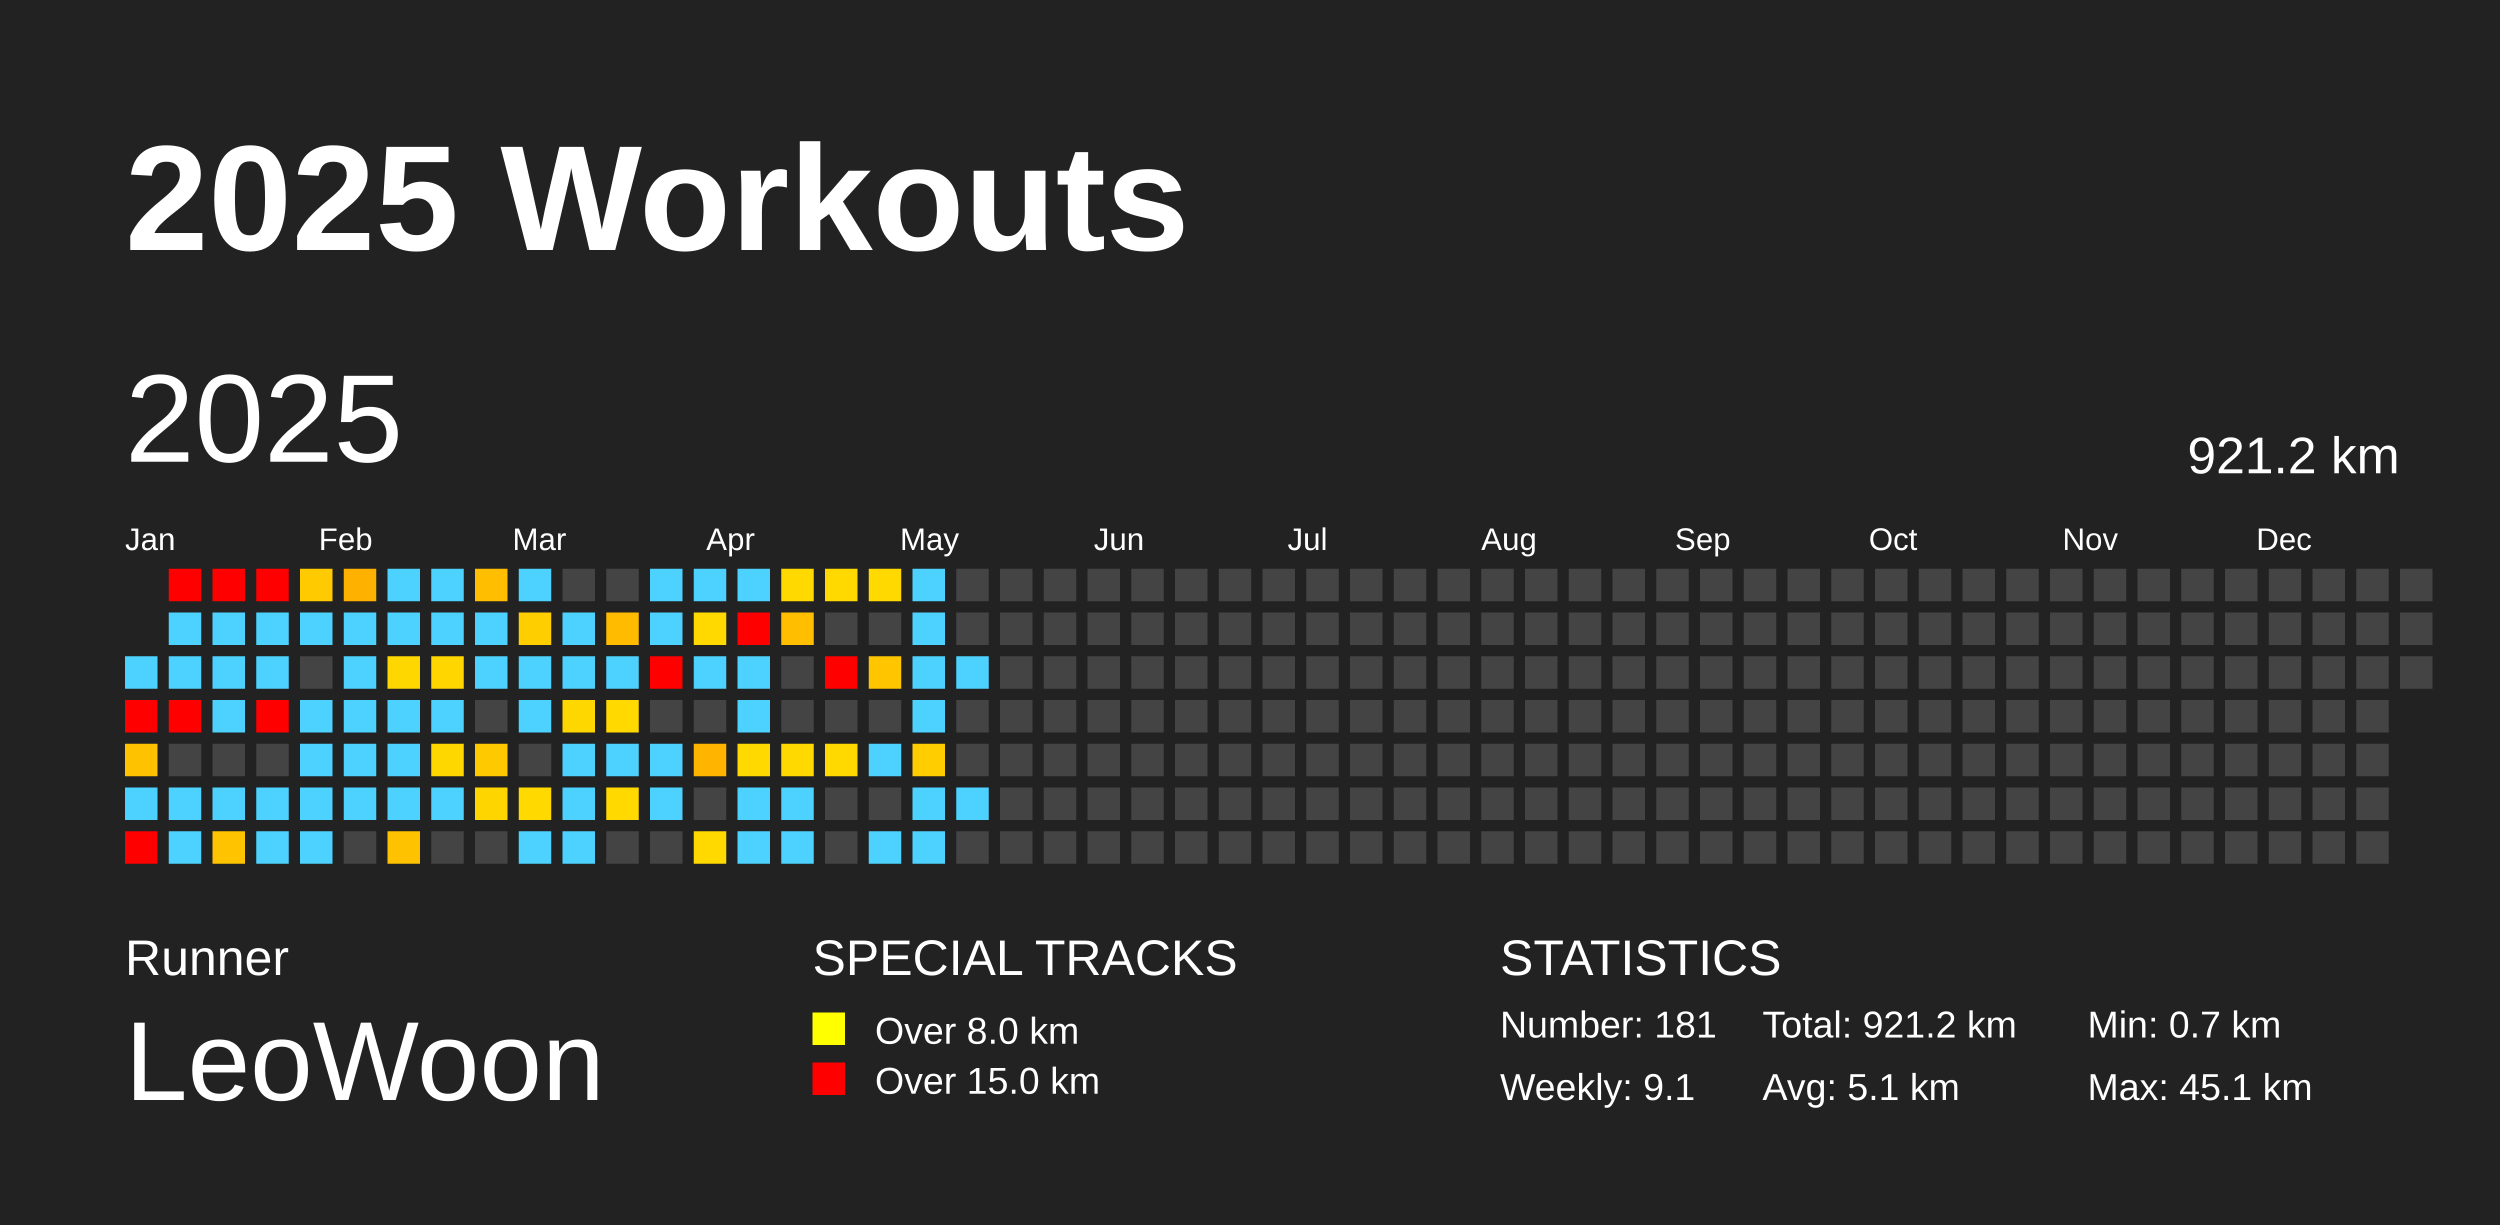
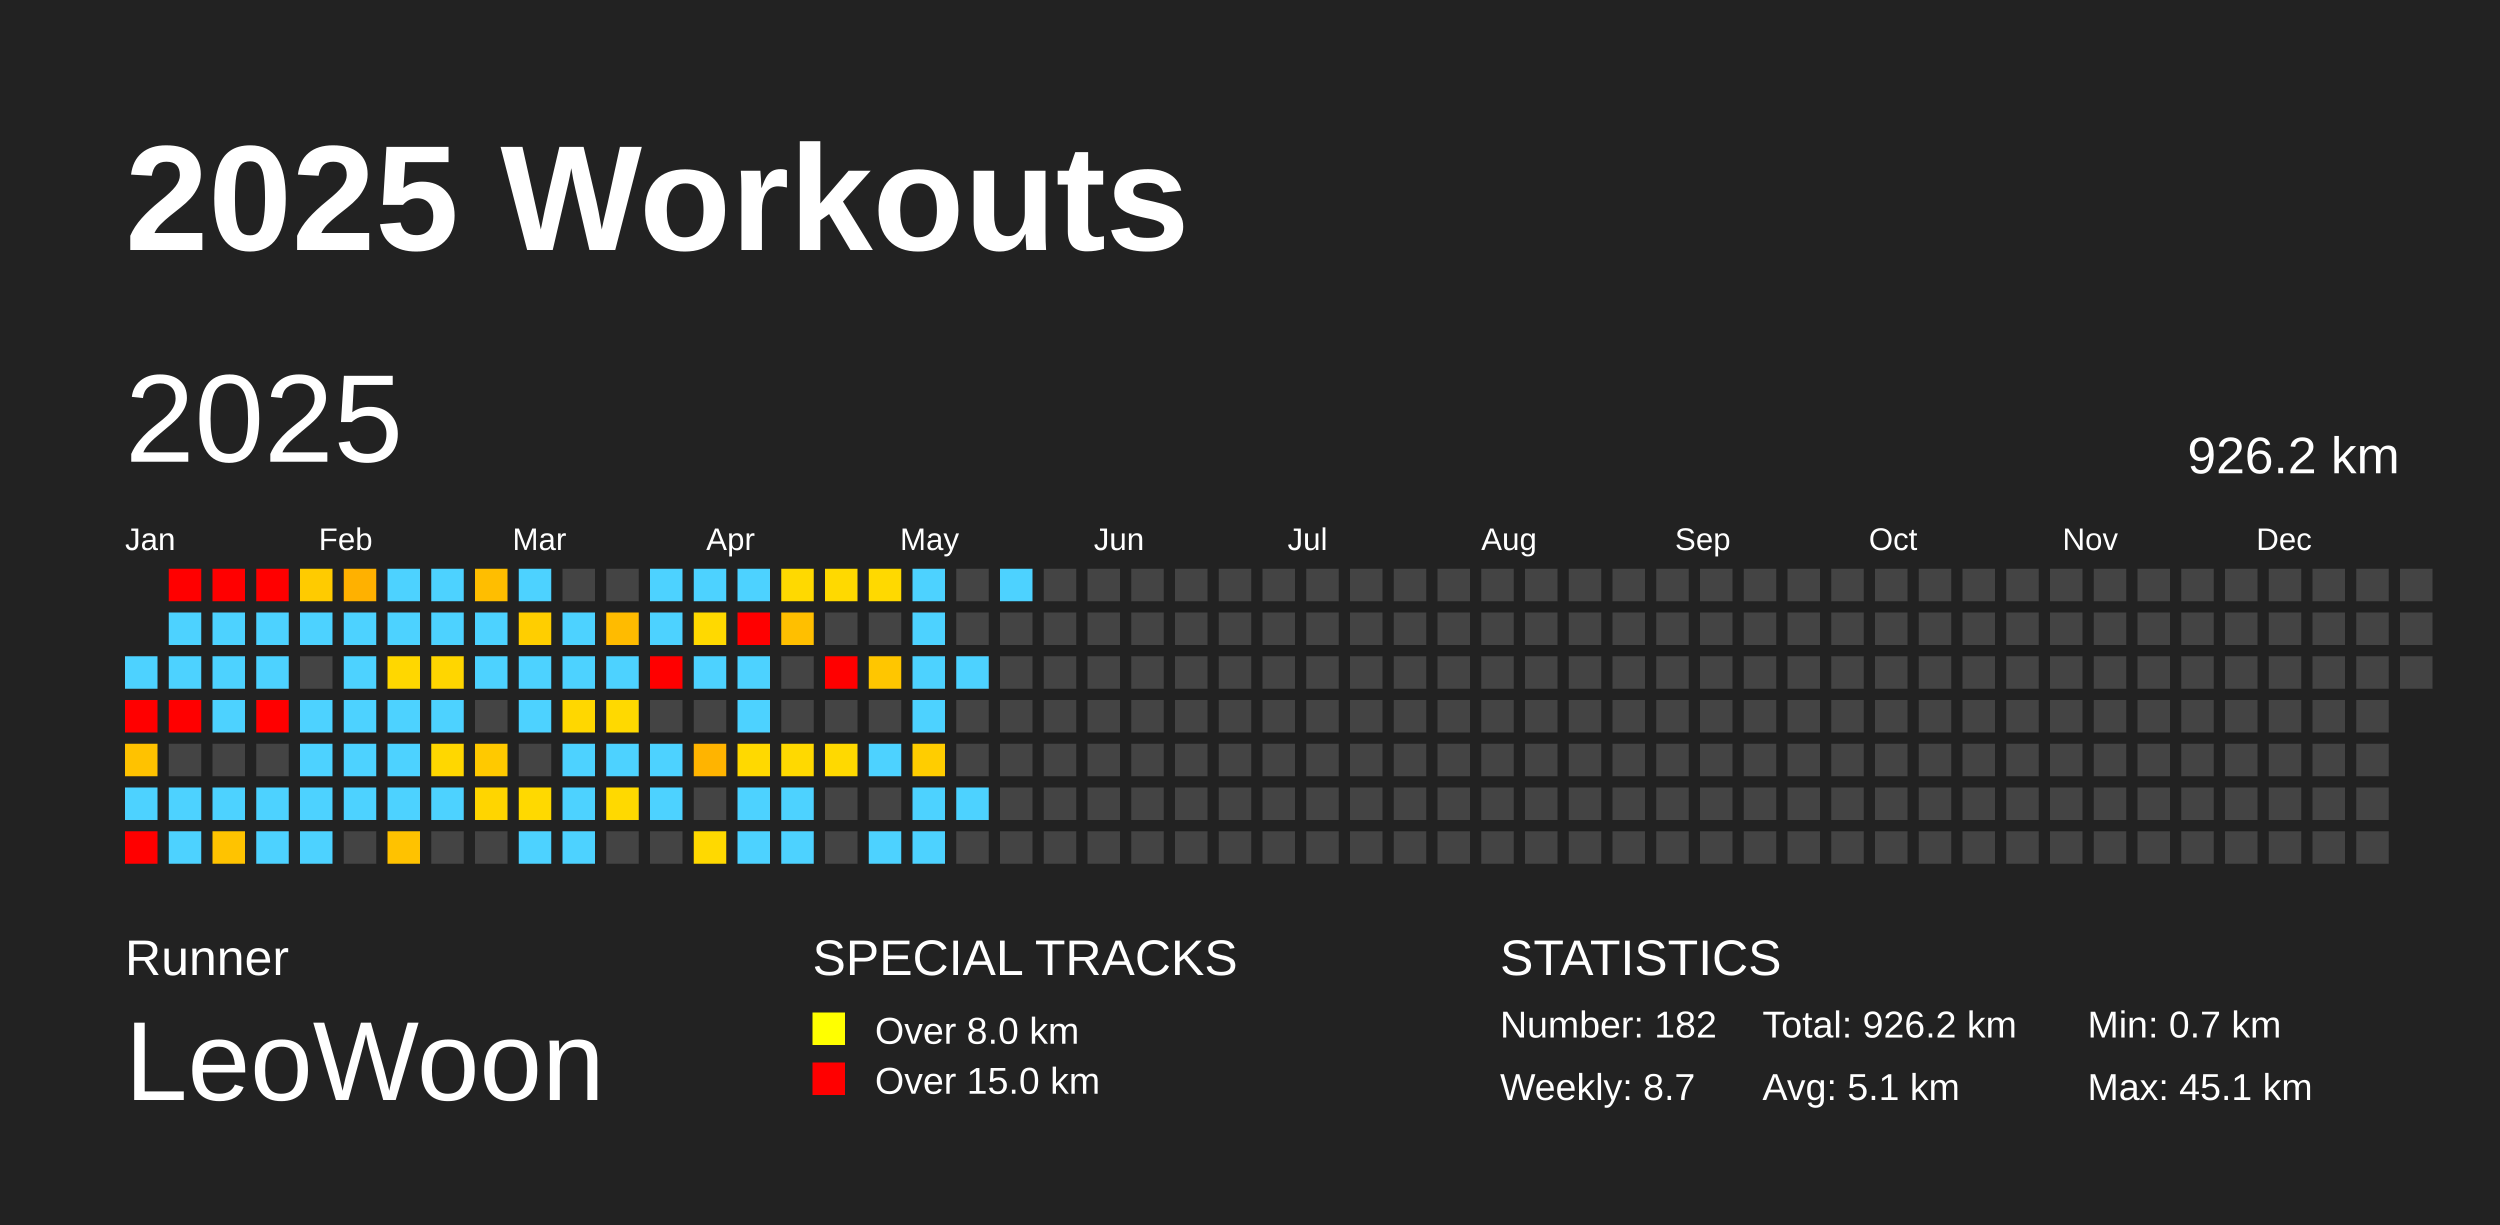
<svg xmlns="http://www.w3.org/2000/svg" baseProfile="full" height="98mm" version="1.1" viewBox="0,0,200,98" width="200mm">
  <defs />
  <rect fill="#222222" height="98" width="200" x="0" y="0" />
  <text fill="#FFFFFF" style="font-size:12px; font-family:Arial; font-weight:bold;" x="10" y="20">2025 Workouts</text>
  <text fill="#FFFFFF" style="font-size:4px; font-family:Arial" x="10" y="78">Runner</text>
  <text fill="#FFFFFF" style="font-size:9px; font-family:Arial" x="10" y="88">LeoWoon</text>
  <text fill="#FFFFFF" style="font-size:4px; font-family:Arial" x="65" y="78">SPECIAL TRACKS</text>
  <rect fill="yellow" height="2.6" width="2.6" x="65" y="81" />
  <text fill="#FFFFFF" style="font-size:3px; font-family:Arial" x="70" y="83.5">Over 8.0 km</text>
  <rect fill="red" height="2.6" width="2.6" x="65" y="85" />
  <text fill="#FFFFFF" style="font-size:3px; font-family:Arial" x="70" y="87.5">Over 15.0 km</text>
  <text fill="#FFFFFF" style="font-size:4px; font-family:Arial" x="120" y="78">STATISTICS</text>
-   <text fill="#FFFFFF" style="font-size:3px; font-family:Arial" x="120" y="83">Number: 181</text>
-   <text fill="#FFFFFF" style="font-size:3px; font-family:Arial" x="120" y="88">Weekly: 9.1</text>
-   <text fill="#FFFFFF" style="font-size:3px; font-family:Arial" x="141" y="83">Total: 921.2 km</text>
+   <text fill="#FFFFFF" style="font-size:3px; font-family:Arial" x="120" y="83">Number: 182</text>
+   <text fill="#FFFFFF" style="font-size:3px; font-family:Arial" x="120" y="88">Weekly: 8.7</text>
+   <text fill="#FFFFFF" style="font-size:3px; font-family:Arial" x="141" y="83">Total: 926.2 km</text>
  <text fill="#FFFFFF" style="font-size:3px; font-family:Arial" x="141" y="88">Avg: 5.1 km</text>
  <text fill="#FFFFFF" style="font-size:3px; font-family:Arial" x="167" y="83">Min: 0.7 km</text>
  <text fill="#FFFFFF" style="font-size:3px; font-family:Arial" x="167" y="88">Max: 45.1 km</text>
  <text dominant-baseline="hanging" fill="#FFFFFF" style="font-size:10.0px; font-family:Arial;" x="10" y="30">2025</text>
-   <text dominant-baseline="hanging" fill="#FFFFFF" style="font-size:4.125px; font-family:Arial;" x="175" y="35">921.2 km</text>
+   <text dominant-baseline="hanging" fill="#FFFFFF" style="font-size:4.125px; font-family:Arial;" x="175" y="35">926.2 km</text>
  <text fill="#FFFFFF" style="font-size:2.5px; font-family:Arial" x="10.0" y="44">Jan</text>
  <text fill="#FFFFFF" style="font-size:2.5px; font-family:Arial" x="25.5" y="44">Feb</text>
  <text fill="#FFFFFF" style="font-size:2.5px; font-family:Arial" x="41.0" y="44">Mar</text>
  <text fill="#FFFFFF" style="font-size:2.5px; font-family:Arial" x="56.5" y="44">Apr</text>
  <text fill="#FFFFFF" style="font-size:2.5px; font-family:Arial" x="72.0" y="44">May</text>
  <text fill="#FFFFFF" style="font-size:2.5px; font-family:Arial" x="87.5" y="44">Jun</text>
  <text fill="#FFFFFF" style="font-size:2.5px; font-family:Arial" x="103.0" y="44">Jul</text>
  <text fill="#FFFFFF" style="font-size:2.5px; font-family:Arial" x="118.5" y="44">Aug</text>
  <text fill="#FFFFFF" style="font-size:2.5px; font-family:Arial" x="134.0" y="44">Sep</text>
  <text fill="#FFFFFF" style="font-size:2.5px; font-family:Arial" x="149.5" y="44">Oct</text>
  <text fill="#FFFFFF" style="font-size:2.5px; font-family:Arial" x="165.0" y="44">Nov</text>
  <text fill="#FFFFFF" style="font-size:2.5px; font-family:Arial" x="180.5" y="44">Dec</text>
  <rect fill="#4dd2ff" height="2.6" width="2.6" x="10.0" y="52.5" />
  <rect fill="red" height="2.6" width="2.6" x="10.0" y="56.0" />
  <rect fill="#ffc200" height="2.6" width="2.6" x="10.0" y="59.5" />
  <rect fill="#4dd2ff" height="2.6" width="2.6" x="10.0" y="63.0" />
  <rect fill="red" height="2.6" width="2.6" x="10.0" y="66.5" />
  <rect fill="red" height="2.6" width="2.6" x="13.5" y="45.5" />
  <rect fill="#4dd2ff" height="2.6" width="2.6" x="13.5" y="49.0" />
  <rect fill="#4dd2ff" height="2.6" width="2.6" x="13.5" y="52.5" />
  <rect fill="red" height="2.6" width="2.6" x="13.5" y="56.0" />
  <rect fill="#444444" height="2.6" width="2.6" x="13.5" y="59.5" />
  <rect fill="#4dd2ff" height="2.6" width="2.6" x="13.5" y="63.0" />
  <rect fill="#4dd2ff" height="2.6" width="2.6" x="13.5" y="66.5" />
  <rect fill="red" height="2.6" width="2.6" x="17.0" y="45.5" />
  <rect fill="#4dd2ff" height="2.6" width="2.6" x="17.0" y="49.0" />
  <rect fill="#4dd2ff" height="2.6" width="2.6" x="17.0" y="52.5" />
  <rect fill="#4dd2ff" height="2.6" width="2.6" x="17.0" y="56.0" />
  <rect fill="#444444" height="2.6" width="2.6" x="17.0" y="59.5" />
  <rect fill="#4dd2ff" height="2.6" width="2.6" x="17.0" y="63.0" />
  <rect fill="#ffc300" height="2.6" width="2.6" x="17.0" y="66.5" />
  <rect fill="red" height="2.6" width="2.6" x="20.5" y="45.5" />
  <rect fill="#4dd2ff" height="2.6" width="2.6" x="20.5" y="49.0" />
  <rect fill="#4dd2ff" height="2.6" width="2.6" x="20.5" y="52.5" />
  <rect fill="red" height="2.6" width="2.6" x="20.5" y="56.0" />
  <rect fill="#444444" height="2.6" width="2.6" x="20.5" y="59.5" />
  <rect fill="#4dd2ff" height="2.6" width="2.6" x="20.5" y="63.0" />
  <rect fill="#4dd2ff" height="2.6" width="2.6" x="20.5" y="66.5" />
  <rect fill="#ffcb00" height="2.6" width="2.6" x="24.0" y="45.5" />
  <rect fill="#4dd2ff" height="2.6" width="2.6" x="24.0" y="49.0" />
  <rect fill="#444444" height="2.6" width="2.6" x="24.0" y="52.5" />
  <rect fill="#4dd2ff" height="2.6" width="2.6" x="24.0" y="56.0" />
  <rect fill="#4dd2ff" height="2.6" width="2.6" x="24.0" y="59.5" />
  <rect fill="#4dd2ff" height="2.6" width="2.6" x="24.0" y="63.0" />
  <rect fill="#4dd2ff" height="2.6" width="2.6" x="24.0" y="66.5" />
  <rect fill="#ffb100" height="2.6" width="2.6" x="27.5" y="45.5" />
  <rect fill="#4dd2ff" height="2.6" width="2.6" x="27.5" y="49.0" />
  <rect fill="#4dd2ff" height="2.6" width="2.6" x="27.5" y="52.5" />
  <rect fill="#4dd2ff" height="2.6" width="2.6" x="27.5" y="56.0" />
  <rect fill="#4dd2ff" height="2.6" width="2.6" x="27.5" y="59.5" />
  <rect fill="#4dd2ff" height="2.6" width="2.6" x="27.5" y="63.0" />
  <rect fill="#444444" height="2.6" width="2.6" x="27.5" y="66.5" />
  <rect fill="#4dd2ff" height="2.6" width="2.6" x="31.0" y="45.5" />
  <rect fill="#4dd2ff" height="2.6" width="2.6" x="31.0" y="49.0" />
  <rect fill="#ffd700" height="2.6" width="2.6" x="31.0" y="52.5" />
  <rect fill="#4dd2ff" height="2.6" width="2.6" x="31.0" y="56.0" />
  <rect fill="#4dd2ff" height="2.6" width="2.6" x="31.0" y="59.5" />
  <rect fill="#4dd2ff" height="2.6" width="2.6" x="31.0" y="63.0" />
  <rect fill="#ffc200" height="2.6" width="2.6" x="31.0" y="66.5" />
  <rect fill="#4dd2ff" height="2.6" width="2.6" x="34.5" y="45.5" />
  <rect fill="#4dd2ff" height="2.6" width="2.6" x="34.5" y="49.0" />
  <rect fill="#ffd600" height="2.6" width="2.6" x="34.5" y="52.5" />
  <rect fill="#4dd2ff" height="2.6" width="2.6" x="34.5" y="56.0" />
  <rect fill="#ffd700" height="2.6" width="2.6" x="34.5" y="59.5" />
  <rect fill="#4dd2ff" height="2.6" width="2.6" x="34.5" y="63.0" />
  <rect fill="#444444" height="2.6" width="2.6" x="34.5" y="66.5" />
  <rect fill="#ffbe00" height="2.6" width="2.6" x="38.0" y="45.5" />
  <rect fill="#4dd2ff" height="2.6" width="2.6" x="38.0" y="49.0" />
  <rect fill="#4dd2ff" height="2.6" width="2.6" x="38.0" y="52.5" />
  <rect fill="#444444" height="2.6" width="2.6" x="38.0" y="56.0" />
  <rect fill="#ffc900" height="2.6" width="2.6" x="38.0" y="59.5" />
  <rect fill="#ffd500" height="2.6" width="2.6" x="38.0" y="63.0" />
  <rect fill="#444444" height="2.6" width="2.6" x="38.0" y="66.5" />
  <rect fill="#4dd2ff" height="2.6" width="2.6" x="41.5" y="45.5" />
  <rect fill="#ffce00" height="2.6" width="2.6" x="41.5" y="49.0" />
  <rect fill="#4dd2ff" height="2.6" width="2.6" x="41.5" y="52.5" />
  <rect fill="#4dd2ff" height="2.6" width="2.6" x="41.5" y="56.0" />
  <rect fill="#444444" height="2.6" width="2.6" x="41.5" y="59.5" />
  <rect fill="#ffd900" height="2.6" width="2.6" x="41.5" y="63.0" />
  <rect fill="#4dd2ff" height="2.6" width="2.6" x="41.5" y="66.5" />
  <rect fill="#444444" height="2.6" width="2.6" x="45.0" y="45.5" />
  <rect fill="#4dd2ff" height="2.6" width="2.6" x="45.0" y="49.0" />
  <rect fill="#4dd2ff" height="2.6" width="2.6" x="45.0" y="52.5" />
  <rect fill="#ffd700" height="2.6" width="2.6" x="45.0" y="56.0" />
  <rect fill="#4dd2ff" height="2.6" width="2.6" x="45.0" y="59.5" />
  <rect fill="#4dd2ff" height="2.6" width="2.6" x="45.0" y="63.0" />
  <rect fill="#4dd2ff" height="2.6" width="2.6" x="45.0" y="66.5" />
  <rect fill="#444444" height="2.6" width="2.6" x="48.5" y="45.5" />
  <rect fill="#ffbb00" height="2.6" width="2.6" x="48.5" y="49.0" />
  <rect fill="#4dd2ff" height="2.6" width="2.6" x="48.5" y="52.5" />
  <rect fill="#ffd900" height="2.6" width="2.6" x="48.5" y="56.0" />
  <rect fill="#4dd2ff" height="2.6" width="2.6" x="48.5" y="59.5" />
  <rect fill="#ffd900" height="2.6" width="2.6" x="48.5" y="63.0" />
  <rect fill="#444444" height="2.6" width="2.6" x="48.5" y="66.5" />
  <rect fill="#4dd2ff" height="2.6" width="2.6" x="52.0" y="45.5" />
  <rect fill="#4dd2ff" height="2.6" width="2.6" x="52.0" y="49.0" />
  <rect fill="red" height="2.6" width="2.6" x="52.0" y="52.5" />
  <rect fill="#444444" height="2.6" width="2.6" x="52.0" y="56.0" />
  <rect fill="#4dd2ff" height="2.6" width="2.6" x="52.0" y="59.5" />
  <rect fill="#4dd2ff" height="2.6" width="2.6" x="52.0" y="63.0" />
  <rect fill="#444444" height="2.6" width="2.6" x="52.0" y="66.5" />
  <rect fill="#4dd2ff" height="2.6" width="2.6" x="55.5" y="45.5" />
  <rect fill="#ffd900" height="2.6" width="2.6" x="55.5" y="49.0" />
  <rect fill="#4dd2ff" height="2.6" width="2.6" x="55.5" y="52.5" />
  <rect fill="#444444" height="2.6" width="2.6" x="55.5" y="56.0" />
  <rect fill="#ffb400" height="2.6" width="2.6" x="55.5" y="59.5" />
  <rect fill="#444444" height="2.6" width="2.6" x="55.5" y="63.0" />
  <rect fill="#ffd900" height="2.6" width="2.6" x="55.5" y="66.5" />
  <rect fill="#4dd2ff" height="2.6" width="2.6" x="59.0" y="45.5" />
  <rect fill="red" height="2.6" width="2.6" x="59.0" y="49.0" />
  <rect fill="#4dd2ff" height="2.6" width="2.6" x="59.0" y="52.5" />
  <rect fill="#4dd2ff" height="2.6" width="2.6" x="59.0" y="56.0" />
  <rect fill="#ffd900" height="2.6" width="2.6" x="59.0" y="59.5" />
  <rect fill="#4dd2ff" height="2.6" width="2.6" x="59.0" y="63.0" />
  <rect fill="#4dd2ff" height="2.6" width="2.6" x="59.0" y="66.5" />
  <rect fill="#ffd900" height="2.6" width="2.6" x="62.5" y="45.5" />
  <rect fill="#ffbf00" height="2.6" width="2.6" x="62.5" y="49.0" />
  <rect fill="#444444" height="2.6" width="2.6" x="62.5" y="52.5" />
  <rect fill="#444444" height="2.6" width="2.6" x="62.5" y="56.0" />
  <rect fill="#ffd900" height="2.6" width="2.6" x="62.5" y="59.5" />
  <rect fill="#4dd2ff" height="2.6" width="2.6" x="62.5" y="63.0" />
  <rect fill="#4dd2ff" height="2.6" width="2.6" x="62.5" y="66.5" />
  <rect fill="#ffd900" height="2.6" width="2.6" x="66.0" y="45.5" />
  <rect fill="#444444" height="2.6" width="2.6" x="66.0" y="49.0" />
  <rect fill="red" height="2.6" width="2.6" x="66.0" y="52.5" />
  <rect fill="#444444" height="2.6" width="2.6" x="66.0" y="56.0" />
  <rect fill="#ffd900" height="2.6" width="2.6" x="66.0" y="59.5" />
  <rect fill="#444444" height="2.6" width="2.6" x="66.0" y="63.0" />
  <rect fill="#444444" height="2.6" width="2.6" x="66.0" y="66.5" />
  <rect fill="#ffd900" height="2.6" width="2.6" x="69.5" y="45.5" />
  <rect fill="#444444" height="2.6" width="2.6" x="69.5" y="49.0" />
  <rect fill="#ffc600" height="2.6" width="2.6" x="69.5" y="52.5" />
  <rect fill="#444444" height="2.6" width="2.6" x="69.5" y="56.0" />
  <rect fill="#4dd2ff" height="2.6" width="2.6" x="69.5" y="59.5" />
  <rect fill="#444444" height="2.6" width="2.6" x="69.5" y="63.0" />
  <rect fill="#4dd2ff" height="2.6" width="2.6" x="69.5" y="66.5" />
  <rect fill="#4dd2ff" height="2.6" width="2.6" x="73.0" y="45.5" />
  <rect fill="#4dd2ff" height="2.6" width="2.6" x="73.0" y="49.0" />
  <rect fill="#4dd2ff" height="2.6" width="2.6" x="73.0" y="52.5" />
  <rect fill="#4dd2ff" height="2.6" width="2.6" x="73.0" y="56.0" />
  <rect fill="#ffcd00" height="2.6" width="2.6" x="73.0" y="59.5" />
  <rect fill="#4dd2ff" height="2.6" width="2.6" x="73.0" y="63.0" />
  <rect fill="#4dd2ff" height="2.6" width="2.6" x="73.0" y="66.5" />
  <rect fill="#444444" height="2.6" width="2.6" x="76.5" y="45.5" />
  <rect fill="#444444" height="2.6" width="2.6" x="76.5" y="49.0" />
  <rect fill="#4dd2ff" height="2.6" width="2.6" x="76.5" y="52.5" />
  <rect fill="#444444" height="2.6" width="2.6" x="76.5" y="56.0" />
  <rect fill="#444444" height="2.6" width="2.6" x="76.5" y="59.5" />
  <rect fill="#4dd2ff" height="2.6" width="2.6" x="76.5" y="63.0" />
  <rect fill="#444444" height="2.6" width="2.6" x="76.5" y="66.5" />
-   <rect fill="#444444" height="2.6" width="2.6" x="80.0" y="45.5" />
+   <rect fill="#4dd2ff" height="2.6" width="2.6" x="80.0" y="45.5" />
  <rect fill="#444444" height="2.6" width="2.6" x="80.0" y="49.0" />
  <rect fill="#444444" height="2.6" width="2.6" x="80.0" y="52.5" />
  <rect fill="#444444" height="2.6" width="2.6" x="80.0" y="56.0" />
  <rect fill="#444444" height="2.6" width="2.6" x="80.0" y="59.5" />
  <rect fill="#444444" height="2.6" width="2.6" x="80.0" y="63.0" />
  <rect fill="#444444" height="2.6" width="2.6" x="80.0" y="66.5" />
  <rect fill="#444444" height="2.6" width="2.6" x="83.5" y="45.5" />
  <rect fill="#444444" height="2.6" width="2.6" x="83.5" y="49.0" />
  <rect fill="#444444" height="2.6" width="2.6" x="83.5" y="52.5" />
  <rect fill="#444444" height="2.6" width="2.6" x="83.5" y="56.0" />
  <rect fill="#444444" height="2.6" width="2.6" x="83.5" y="59.5" />
  <rect fill="#444444" height="2.6" width="2.6" x="83.5" y="63.0" />
  <rect fill="#444444" height="2.6" width="2.6" x="83.5" y="66.5" />
  <rect fill="#444444" height="2.6" width="2.6" x="87.0" y="45.5" />
  <rect fill="#444444" height="2.6" width="2.6" x="87.0" y="49.0" />
  <rect fill="#444444" height="2.6" width="2.6" x="87.0" y="52.5" />
  <rect fill="#444444" height="2.6" width="2.6" x="87.0" y="56.0" />
  <rect fill="#444444" height="2.6" width="2.6" x="87.0" y="59.5" />
  <rect fill="#444444" height="2.6" width="2.6" x="87.0" y="63.0" />
  <rect fill="#444444" height="2.6" width="2.6" x="87.0" y="66.5" />
  <rect fill="#444444" height="2.6" width="2.6" x="90.5" y="45.5" />
  <rect fill="#444444" height="2.6" width="2.6" x="90.5" y="49.0" />
  <rect fill="#444444" height="2.6" width="2.6" x="90.5" y="52.5" />
  <rect fill="#444444" height="2.6" width="2.6" x="90.5" y="56.0" />
  <rect fill="#444444" height="2.6" width="2.6" x="90.5" y="59.5" />
  <rect fill="#444444" height="2.6" width="2.6" x="90.5" y="63.0" />
  <rect fill="#444444" height="2.6" width="2.6" x="90.5" y="66.5" />
  <rect fill="#444444" height="2.6" width="2.6" x="94.0" y="45.5" />
  <rect fill="#444444" height="2.6" width="2.6" x="94.0" y="49.0" />
  <rect fill="#444444" height="2.6" width="2.6" x="94.0" y="52.5" />
  <rect fill="#444444" height="2.6" width="2.6" x="94.0" y="56.0" />
  <rect fill="#444444" height="2.6" width="2.6" x="94.0" y="59.5" />
  <rect fill="#444444" height="2.6" width="2.6" x="94.0" y="63.0" />
  <rect fill="#444444" height="2.6" width="2.6" x="94.0" y="66.5" />
  <rect fill="#444444" height="2.6" width="2.6" x="97.5" y="45.5" />
  <rect fill="#444444" height="2.6" width="2.6" x="97.5" y="49.0" />
  <rect fill="#444444" height="2.6" width="2.6" x="97.5" y="52.5" />
  <rect fill="#444444" height="2.6" width="2.6" x="97.5" y="56.0" />
  <rect fill="#444444" height="2.6" width="2.6" x="97.5" y="59.5" />
  <rect fill="#444444" height="2.6" width="2.6" x="97.5" y="63.0" />
  <rect fill="#444444" height="2.6" width="2.6" x="97.5" y="66.5" />
  <rect fill="#444444" height="2.6" width="2.6" x="101.0" y="45.5" />
  <rect fill="#444444" height="2.6" width="2.6" x="101.0" y="49.0" />
  <rect fill="#444444" height="2.6" width="2.6" x="101.0" y="52.5" />
  <rect fill="#444444" height="2.6" width="2.6" x="101.0" y="56.0" />
  <rect fill="#444444" height="2.6" width="2.6" x="101.0" y="59.5" />
  <rect fill="#444444" height="2.6" width="2.6" x="101.0" y="63.0" />
  <rect fill="#444444" height="2.6" width="2.6" x="101.0" y="66.5" />
  <rect fill="#444444" height="2.6" width="2.6" x="104.5" y="45.5" />
  <rect fill="#444444" height="2.6" width="2.6" x="104.5" y="49.0" />
  <rect fill="#444444" height="2.6" width="2.6" x="104.5" y="52.5" />
  <rect fill="#444444" height="2.6" width="2.6" x="104.5" y="56.0" />
  <rect fill="#444444" height="2.6" width="2.6" x="104.5" y="59.5" />
  <rect fill="#444444" height="2.6" width="2.6" x="104.5" y="63.0" />
  <rect fill="#444444" height="2.6" width="2.6" x="104.5" y="66.5" />
  <rect fill="#444444" height="2.6" width="2.6" x="108.0" y="45.5" />
  <rect fill="#444444" height="2.6" width="2.6" x="108.0" y="49.0" />
  <rect fill="#444444" height="2.6" width="2.6" x="108.0" y="52.5" />
  <rect fill="#444444" height="2.6" width="2.6" x="108.0" y="56.0" />
  <rect fill="#444444" height="2.6" width="2.6" x="108.0" y="59.5" />
  <rect fill="#444444" height="2.6" width="2.6" x="108.0" y="63.0" />
  <rect fill="#444444" height="2.6" width="2.6" x="108.0" y="66.5" />
  <rect fill="#444444" height="2.6" width="2.6" x="111.5" y="45.5" />
  <rect fill="#444444" height="2.6" width="2.6" x="111.5" y="49.0" />
  <rect fill="#444444" height="2.6" width="2.6" x="111.5" y="52.5" />
  <rect fill="#444444" height="2.6" width="2.6" x="111.5" y="56.0" />
  <rect fill="#444444" height="2.6" width="2.6" x="111.5" y="59.5" />
  <rect fill="#444444" height="2.6" width="2.6" x="111.5" y="63.0" />
  <rect fill="#444444" height="2.6" width="2.6" x="111.5" y="66.5" />
  <rect fill="#444444" height="2.6" width="2.6" x="115.0" y="45.5" />
  <rect fill="#444444" height="2.6" width="2.6" x="115.0" y="49.0" />
  <rect fill="#444444" height="2.6" width="2.6" x="115.0" y="52.5" />
  <rect fill="#444444" height="2.6" width="2.6" x="115.0" y="56.0" />
  <rect fill="#444444" height="2.6" width="2.6" x="115.0" y="59.5" />
  <rect fill="#444444" height="2.6" width="2.6" x="115.0" y="63.0" />
  <rect fill="#444444" height="2.6" width="2.6" x="115.0" y="66.5" />
  <rect fill="#444444" height="2.6" width="2.6" x="118.5" y="45.5" />
  <rect fill="#444444" height="2.6" width="2.6" x="118.5" y="49.0" />
  <rect fill="#444444" height="2.6" width="2.6" x="118.5" y="52.5" />
  <rect fill="#444444" height="2.6" width="2.6" x="118.5" y="56.0" />
  <rect fill="#444444" height="2.6" width="2.6" x="118.5" y="59.5" />
  <rect fill="#444444" height="2.6" width="2.6" x="118.5" y="63.0" />
  <rect fill="#444444" height="2.6" width="2.6" x="118.5" y="66.5" />
  <rect fill="#444444" height="2.6" width="2.6" x="122.0" y="45.5" />
  <rect fill="#444444" height="2.6" width="2.6" x="122.0" y="49.0" />
  <rect fill="#444444" height="2.6" width="2.6" x="122.0" y="52.5" />
  <rect fill="#444444" height="2.6" width="2.6" x="122.0" y="56.0" />
  <rect fill="#444444" height="2.6" width="2.6" x="122.0" y="59.5" />
  <rect fill="#444444" height="2.6" width="2.6" x="122.0" y="63.0" />
  <rect fill="#444444" height="2.6" width="2.6" x="122.0" y="66.5" />
  <rect fill="#444444" height="2.6" width="2.6" x="125.5" y="45.5" />
  <rect fill="#444444" height="2.6" width="2.6" x="125.5" y="49.0" />
  <rect fill="#444444" height="2.6" width="2.6" x="125.5" y="52.5" />
  <rect fill="#444444" height="2.6" width="2.6" x="125.5" y="56.0" />
  <rect fill="#444444" height="2.6" width="2.6" x="125.5" y="59.5" />
  <rect fill="#444444" height="2.6" width="2.6" x="125.5" y="63.0" />
  <rect fill="#444444" height="2.6" width="2.6" x="125.5" y="66.5" />
  <rect fill="#444444" height="2.6" width="2.6" x="129.0" y="45.5" />
  <rect fill="#444444" height="2.6" width="2.6" x="129.0" y="49.0" />
  <rect fill="#444444" height="2.6" width="2.6" x="129.0" y="52.5" />
  <rect fill="#444444" height="2.6" width="2.6" x="129.0" y="56.0" />
  <rect fill="#444444" height="2.6" width="2.6" x="129.0" y="59.5" />
  <rect fill="#444444" height="2.6" width="2.6" x="129.0" y="63.0" />
  <rect fill="#444444" height="2.6" width="2.6" x="129.0" y="66.5" />
  <rect fill="#444444" height="2.6" width="2.6" x="132.5" y="45.5" />
  <rect fill="#444444" height="2.6" width="2.6" x="132.5" y="49.0" />
  <rect fill="#444444" height="2.6" width="2.6" x="132.5" y="52.5" />
  <rect fill="#444444" height="2.6" width="2.6" x="132.5" y="56.0" />
  <rect fill="#444444" height="2.6" width="2.6" x="132.5" y="59.5" />
  <rect fill="#444444" height="2.6" width="2.6" x="132.5" y="63.0" />
  <rect fill="#444444" height="2.6" width="2.6" x="132.5" y="66.5" />
  <rect fill="#444444" height="2.6" width="2.6" x="136.0" y="45.5" />
  <rect fill="#444444" height="2.6" width="2.6" x="136.0" y="49.0" />
  <rect fill="#444444" height="2.6" width="2.6" x="136.0" y="52.5" />
  <rect fill="#444444" height="2.6" width="2.6" x="136.0" y="56.0" />
  <rect fill="#444444" height="2.6" width="2.6" x="136.0" y="59.5" />
  <rect fill="#444444" height="2.6" width="2.6" x="136.0" y="63.0" />
  <rect fill="#444444" height="2.6" width="2.6" x="136.0" y="66.5" />
  <rect fill="#444444" height="2.6" width="2.6" x="139.5" y="45.5" />
  <rect fill="#444444" height="2.6" width="2.6" x="139.5" y="49.0" />
  <rect fill="#444444" height="2.6" width="2.6" x="139.5" y="52.5" />
  <rect fill="#444444" height="2.6" width="2.6" x="139.5" y="56.0" />
  <rect fill="#444444" height="2.6" width="2.6" x="139.5" y="59.5" />
  <rect fill="#444444" height="2.6" width="2.6" x="139.5" y="63.0" />
  <rect fill="#444444" height="2.6" width="2.6" x="139.5" y="66.5" />
  <rect fill="#444444" height="2.6" width="2.6" x="143.0" y="45.5" />
  <rect fill="#444444" height="2.6" width="2.6" x="143.0" y="49.0" />
  <rect fill="#444444" height="2.6" width="2.6" x="143.0" y="52.5" />
  <rect fill="#444444" height="2.6" width="2.6" x="143.0" y="56.0" />
  <rect fill="#444444" height="2.6" width="2.6" x="143.0" y="59.5" />
  <rect fill="#444444" height="2.6" width="2.6" x="143.0" y="63.0" />
  <rect fill="#444444" height="2.6" width="2.6" x="143.0" y="66.5" />
  <rect fill="#444444" height="2.6" width="2.6" x="146.5" y="45.5" />
  <rect fill="#444444" height="2.6" width="2.6" x="146.5" y="49.0" />
  <rect fill="#444444" height="2.6" width="2.6" x="146.5" y="52.5" />
  <rect fill="#444444" height="2.6" width="2.6" x="146.5" y="56.0" />
  <rect fill="#444444" height="2.6" width="2.6" x="146.5" y="59.5" />
  <rect fill="#444444" height="2.6" width="2.6" x="146.5" y="63.0" />
  <rect fill="#444444" height="2.6" width="2.6" x="146.5" y="66.5" />
  <rect fill="#444444" height="2.6" width="2.6" x="150.0" y="45.5" />
  <rect fill="#444444" height="2.6" width="2.6" x="150.0" y="49.0" />
  <rect fill="#444444" height="2.6" width="2.6" x="150.0" y="52.5" />
  <rect fill="#444444" height="2.6" width="2.6" x="150.0" y="56.0" />
  <rect fill="#444444" height="2.6" width="2.6" x="150.0" y="59.5" />
  <rect fill="#444444" height="2.6" width="2.6" x="150.0" y="63.0" />
  <rect fill="#444444" height="2.6" width="2.6" x="150.0" y="66.5" />
  <rect fill="#444444" height="2.6" width="2.6" x="153.5" y="45.5" />
  <rect fill="#444444" height="2.6" width="2.6" x="153.5" y="49.0" />
  <rect fill="#444444" height="2.6" width="2.6" x="153.5" y="52.5" />
  <rect fill="#444444" height="2.6" width="2.6" x="153.5" y="56.0" />
  <rect fill="#444444" height="2.6" width="2.6" x="153.5" y="59.5" />
  <rect fill="#444444" height="2.6" width="2.6" x="153.5" y="63.0" />
  <rect fill="#444444" height="2.6" width="2.6" x="153.5" y="66.5" />
  <rect fill="#444444" height="2.6" width="2.6" x="157.0" y="45.5" />
  <rect fill="#444444" height="2.6" width="2.6" x="157.0" y="49.0" />
  <rect fill="#444444" height="2.6" width="2.6" x="157.0" y="52.5" />
  <rect fill="#444444" height="2.6" width="2.6" x="157.0" y="56.0" />
  <rect fill="#444444" height="2.6" width="2.6" x="157.0" y="59.5" />
  <rect fill="#444444" height="2.6" width="2.6" x="157.0" y="63.0" />
  <rect fill="#444444" height="2.6" width="2.6" x="157.0" y="66.5" />
  <rect fill="#444444" height="2.6" width="2.6" x="160.5" y="45.5" />
  <rect fill="#444444" height="2.6" width="2.6" x="160.5" y="49.0" />
  <rect fill="#444444" height="2.6" width="2.6" x="160.5" y="52.5" />
  <rect fill="#444444" height="2.6" width="2.6" x="160.5" y="56.0" />
  <rect fill="#444444" height="2.6" width="2.6" x="160.5" y="59.5" />
  <rect fill="#444444" height="2.6" width="2.6" x="160.5" y="63.0" />
  <rect fill="#444444" height="2.6" width="2.6" x="160.5" y="66.5" />
  <rect fill="#444444" height="2.6" width="2.6" x="164.0" y="45.5" />
  <rect fill="#444444" height="2.6" width="2.6" x="164.0" y="49.0" />
  <rect fill="#444444" height="2.6" width="2.6" x="164.0" y="52.5" />
  <rect fill="#444444" height="2.6" width="2.6" x="164.0" y="56.0" />
  <rect fill="#444444" height="2.6" width="2.6" x="164.0" y="59.5" />
  <rect fill="#444444" height="2.6" width="2.6" x="164.0" y="63.0" />
  <rect fill="#444444" height="2.6" width="2.6" x="164.0" y="66.5" />
  <rect fill="#444444" height="2.6" width="2.6" x="167.5" y="45.5" />
  <rect fill="#444444" height="2.6" width="2.6" x="167.5" y="49.0" />
  <rect fill="#444444" height="2.6" width="2.6" x="167.5" y="52.5" />
  <rect fill="#444444" height="2.6" width="2.6" x="167.5" y="56.0" />
  <rect fill="#444444" height="2.6" width="2.6" x="167.5" y="59.5" />
  <rect fill="#444444" height="2.6" width="2.6" x="167.5" y="63.0" />
  <rect fill="#444444" height="2.6" width="2.6" x="167.5" y="66.5" />
  <rect fill="#444444" height="2.6" width="2.6" x="171.0" y="45.5" />
  <rect fill="#444444" height="2.6" width="2.6" x="171.0" y="49.0" />
  <rect fill="#444444" height="2.6" width="2.6" x="171.0" y="52.5" />
  <rect fill="#444444" height="2.6" width="2.6" x="171.0" y="56.0" />
  <rect fill="#444444" height="2.6" width="2.6" x="171.0" y="59.5" />
  <rect fill="#444444" height="2.6" width="2.6" x="171.0" y="63.0" />
  <rect fill="#444444" height="2.6" width="2.6" x="171.0" y="66.5" />
  <rect fill="#444444" height="2.6" width="2.6" x="174.5" y="45.5" />
  <rect fill="#444444" height="2.6" width="2.6" x="174.5" y="49.0" />
  <rect fill="#444444" height="2.6" width="2.6" x="174.5" y="52.5" />
  <rect fill="#444444" height="2.6" width="2.6" x="174.5" y="56.0" />
  <rect fill="#444444" height="2.6" width="2.6" x="174.5" y="59.5" />
  <rect fill="#444444" height="2.6" width="2.6" x="174.5" y="63.0" />
  <rect fill="#444444" height="2.6" width="2.6" x="174.5" y="66.5" />
  <rect fill="#444444" height="2.6" width="2.6" x="178.0" y="45.5" />
  <rect fill="#444444" height="2.6" width="2.6" x="178.0" y="49.0" />
  <rect fill="#444444" height="2.6" width="2.6" x="178.0" y="52.5" />
  <rect fill="#444444" height="2.6" width="2.6" x="178.0" y="56.0" />
  <rect fill="#444444" height="2.6" width="2.6" x="178.0" y="59.5" />
  <rect fill="#444444" height="2.6" width="2.6" x="178.0" y="63.0" />
  <rect fill="#444444" height="2.6" width="2.6" x="178.0" y="66.5" />
  <rect fill="#444444" height="2.6" width="2.6" x="181.5" y="45.5" />
  <rect fill="#444444" height="2.6" width="2.6" x="181.5" y="49.0" />
  <rect fill="#444444" height="2.6" width="2.6" x="181.5" y="52.5" />
  <rect fill="#444444" height="2.6" width="2.6" x="181.5" y="56.0" />
  <rect fill="#444444" height="2.6" width="2.6" x="181.5" y="59.5" />
  <rect fill="#444444" height="2.6" width="2.6" x="181.5" y="63.0" />
  <rect fill="#444444" height="2.6" width="2.6" x="181.5" y="66.5" />
  <rect fill="#444444" height="2.6" width="2.6" x="185.0" y="45.5" />
  <rect fill="#444444" height="2.6" width="2.6" x="185.0" y="49.0" />
  <rect fill="#444444" height="2.6" width="2.6" x="185.0" y="52.5" />
  <rect fill="#444444" height="2.6" width="2.6" x="185.0" y="56.0" />
  <rect fill="#444444" height="2.6" width="2.6" x="185.0" y="59.5" />
  <rect fill="#444444" height="2.6" width="2.6" x="185.0" y="63.0" />
  <rect fill="#444444" height="2.6" width="2.6" x="185.0" y="66.5" />
  <rect fill="#444444" height="2.6" width="2.6" x="188.5" y="45.5" />
  <rect fill="#444444" height="2.6" width="2.6" x="188.5" y="49.0" />
  <rect fill="#444444" height="2.6" width="2.6" x="188.5" y="52.5" />
  <rect fill="#444444" height="2.6" width="2.6" x="188.5" y="56.0" />
  <rect fill="#444444" height="2.6" width="2.6" x="188.5" y="59.5" />
  <rect fill="#444444" height="2.6" width="2.6" x="188.5" y="63.0" />
  <rect fill="#444444" height="2.6" width="2.6" x="188.5" y="66.5" />
  <rect fill="#444444" height="2.6" width="2.6" x="192.0" y="45.5" />
  <rect fill="#444444" height="2.6" width="2.6" x="192.0" y="49.0" />
  <rect fill="#444444" height="2.6" width="2.6" x="192.0" y="52.5" />
</svg>
